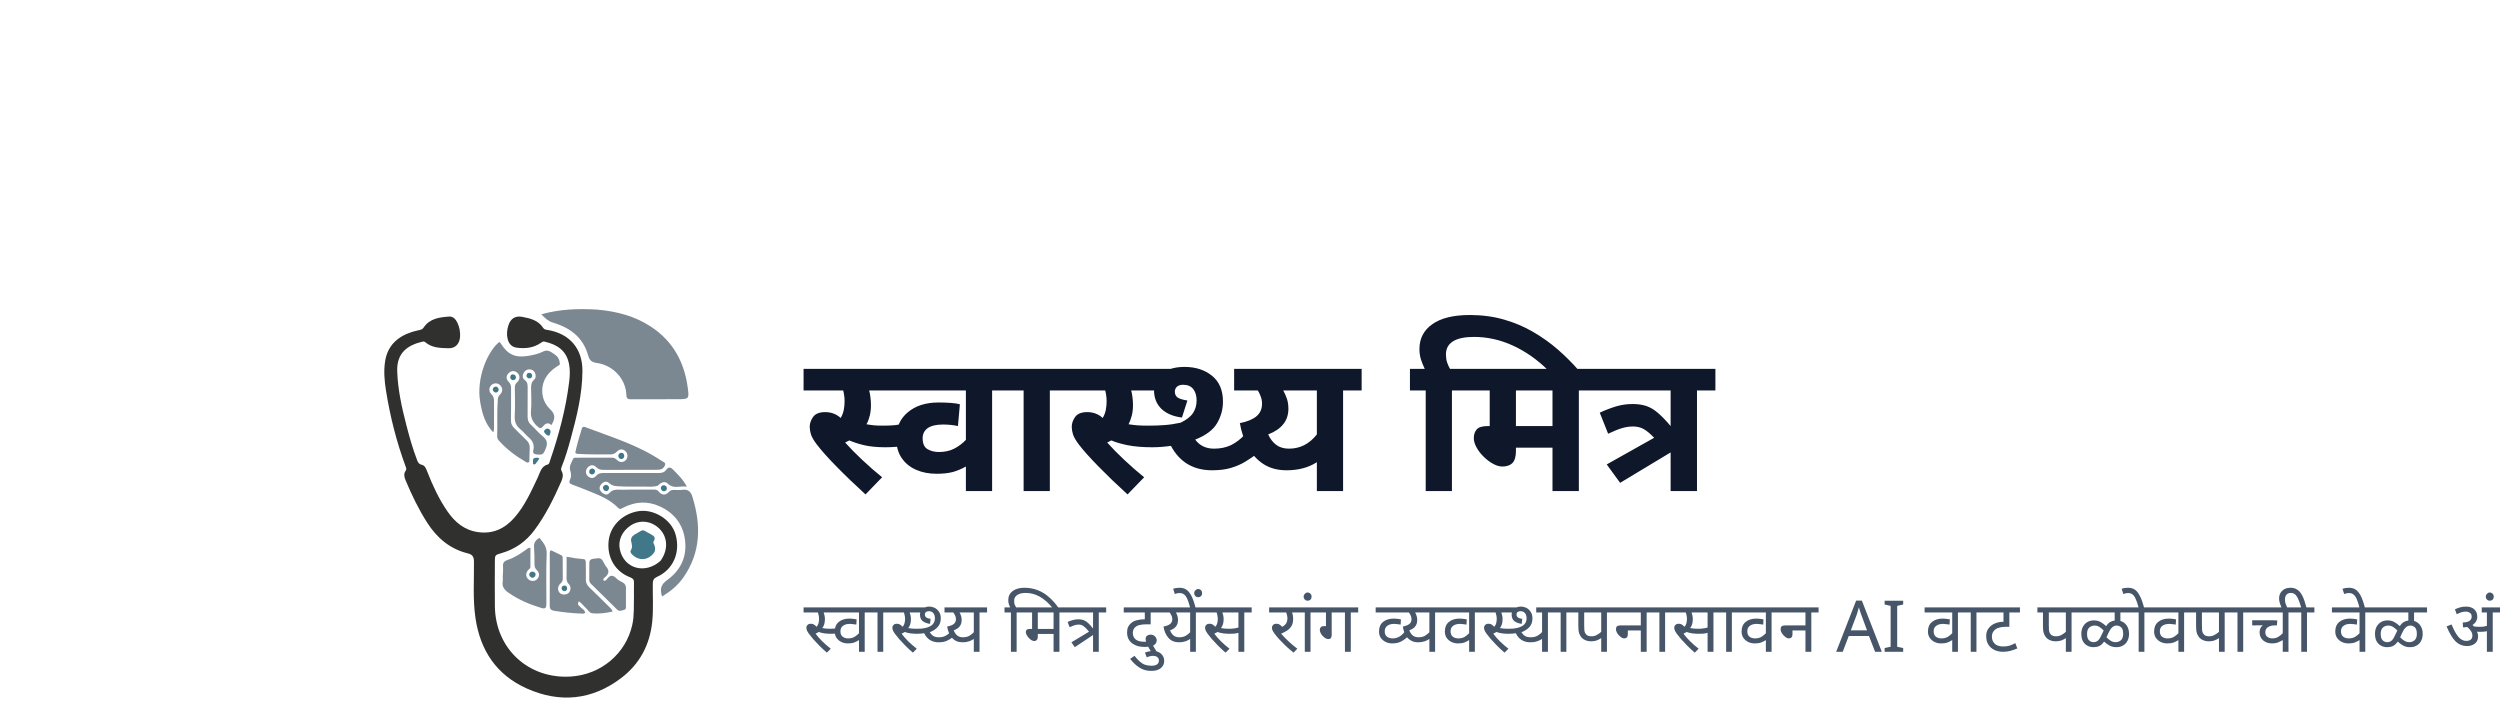
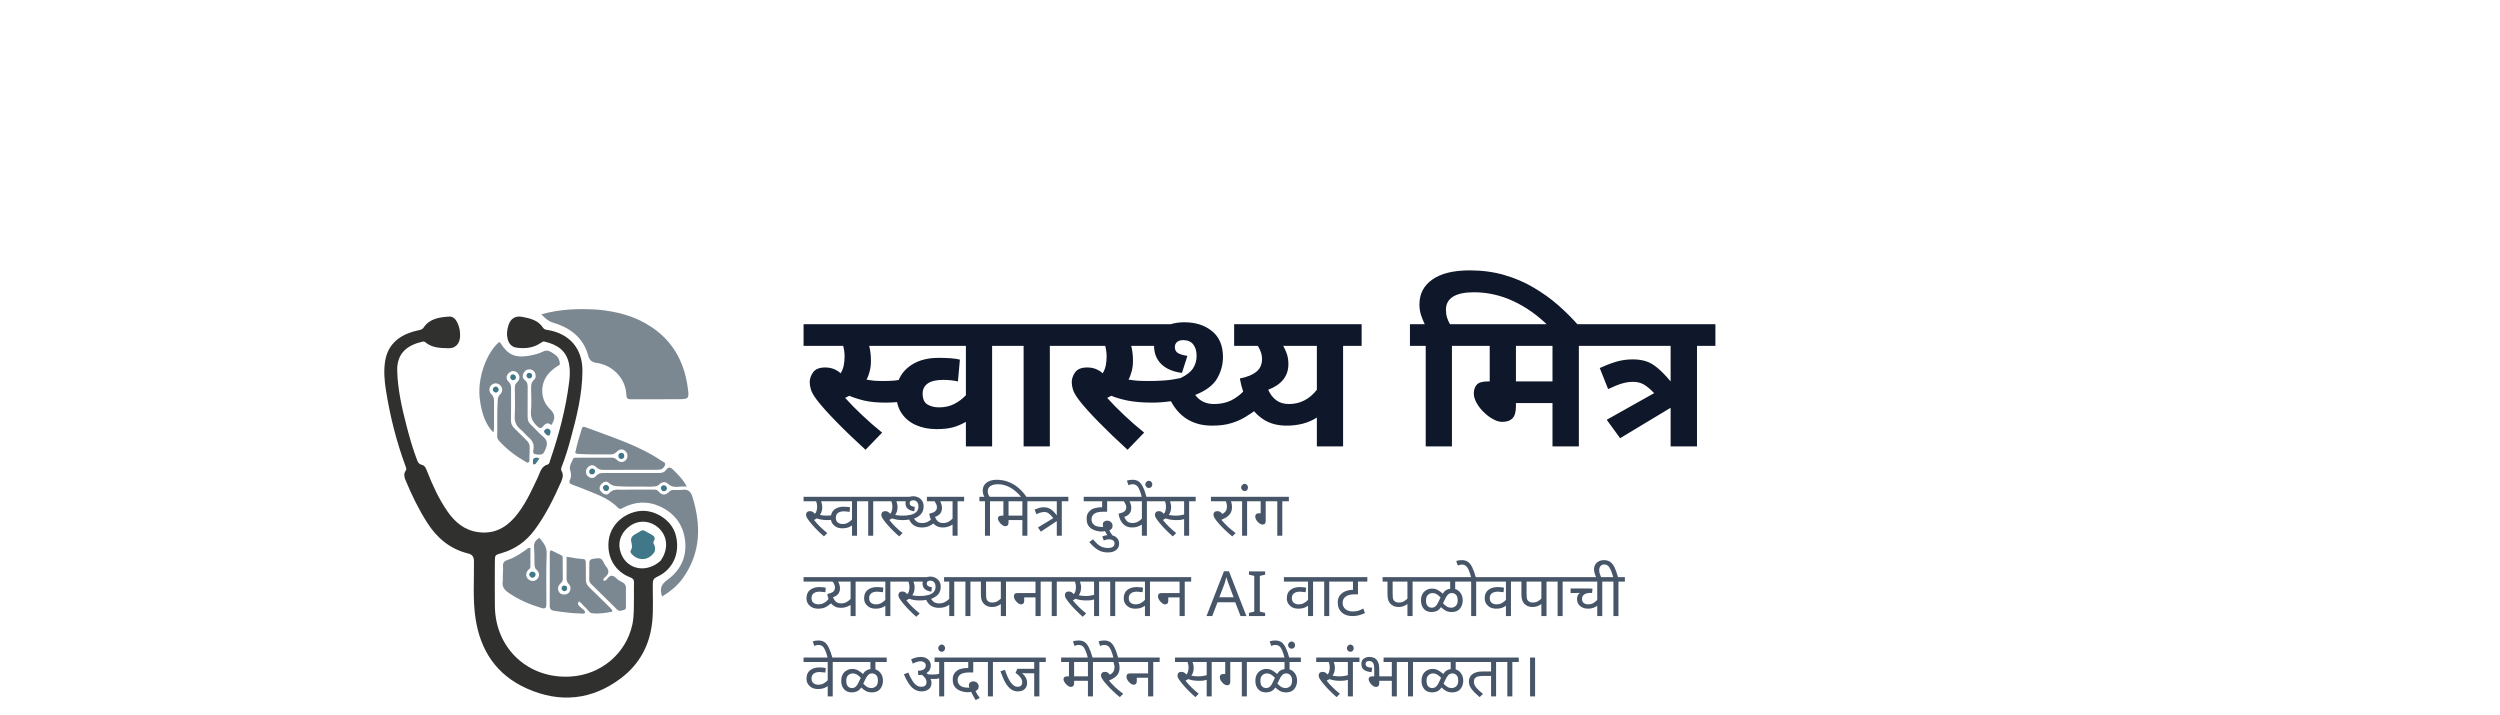
<svg xmlns="http://www.w3.org/2000/svg" width="280" height="80" viewBox="0 0 280 80" fill="none" role="img" aria-labelledby="logoTitle logoDesc">
  <rect width="580" height="500" rx="12" fill="none" />
  <g transform="translate(10 4) scale(0.1)">
    <path fill="#30312fff" opacity="1" stroke="none" d="M610.031,628 C610.035,622.502 609.93,617.499 610.077,612.505 C610.169,609.38 608.944,607.774 605.947,606.651 C588.815,600.232 579.435,584.029 581.733,565.242 C583.816,548.212 597.915,535.13 615.274,532.474 C632.085,529.902 651.969,541.58 656.741,558.909 C662.226,578.823 654.052,597.864 635.889,606.074 C632.186,607.747 631.181,609.801 631.13,613.606 C630.942,627.756 631.93,641.919 630.528,656.06 C627.919,682.356 616.262,703.972 595.323,719.716 C562.817,744.157 527.08,747.604 490.205,731.199 C456.287,716.11 437.925,688.73 432.531,652.247 C429.416,631.181 431.058,610.009 430.838,588.887 C430.78,583.306 429.002,581.032 423.735,579.729 C403.722,574.778 389.214,562.258 378.342,545.227 C368.729,530.166 361.002,514.114 354.143,497.635 C352.672,494.101 351.928,490.608 354.387,487.197 C355.552,485.581 354.91,484.097 354.316,482.49 C344.121,454.923 336.947,426.57 332.322,397.559 C330.585,386.665 329.606,375.679 331.301,364.745 C334.025,347.18 345.168,336.949 361.544,331.736 C364.39,330.83 367.346,330.269 370.251,329.551 C371.899,329.144 373.346,328.522 374.362,326.991 C381.268,316.584 392.324,315.328 403.265,314.544 C407.482,314.242 410.486,317.642 412.308,321.476 C414.639,326.38 415.578,331.559 415.291,337.007 C414.882,344.776 410.179,350.261 402.404,350.032 C393.367,349.767 383.968,349.787 376.399,343.343 C375.429,342.517 374.377,342.377 373.141,342.664 C357.044,346.404 344.215,354.827 344.879,375.602 C345.531,396.034 349.888,415.85 354.963,435.513 C358.454,449.037 362.203,462.51 367.249,475.576 C368.204,478.05 369.352,479.88 372.204,480.514 C375.953,481.347 377.109,484.623 378.347,487.787 C384.489,503.486 391.487,518.773 401.108,532.694 C409.431,544.737 419.878,553.674 435.071,555.916 C452.05,558.42 465.408,552.041 476.274,539.613 C487.827,526.399 494.843,510.472 502.285,494.824 C504.999,489.117 506.017,482.134 513.703,480.125 C515.257,479.719 515.5,477.447 516.039,475.881 C525.927,447.179 533.713,417.951 537.463,387.771 C538.282,381.18 538.604,374.373 537.348,367.831 C534.411,352.536 524.078,345.868 509.758,342.574 C508.287,342.235 507.292,342.931 506.15,343.744 C497.809,349.681 488.357,350.718 478.576,349.381 C473.051,348.625 469.878,344.946 468.53,339.559 C467.27,334.523 467.871,329.584 469.304,324.766 C471.606,317.033 476.904,313.366 484.854,314.865 C493.841,316.56 502.907,318.646 508.38,327.299 C509.568,329.177 511.76,329.283 513.708,329.615 C538.123,333.778 552.414,350.546 552.329,375.368 C552.239,401.591 545.885,426.781 539.067,451.849 C536.23,462.283 533.11,472.653 529.112,482.725 C528.48,484.316 528.021,485.868 528.959,487.512 C531.274,491.567 530.314,495.421 528.546,499.435 C520.138,518.527 510.963,537.205 498.416,553.98 C489.063,566.484 476.879,575.132 461.766,579.478 C454.28,581.63 454.261,581.657 454.251,589.24 C454.229,605.903 454.035,622.568 454.27,639.228 C454.938,686.668 492.044,720.786 539.427,717.714 C573.151,715.527 600.963,692.142 608.141,659.847 C610.438,649.514 609.769,638.972 610.031,628 M639.72,588.193 C649.966,574.159 647.558,557.401 634.014,548.491 C625.48,542.877 614.651,542.899 606.292,548.548 C596.589,555.104 592.066,565.187 594.242,575.408 C598.788,596.753 622.216,603.678 639.72,588.193 z" />
    <path fill="#00192b84" opacity="1" stroke="none" d="M568.904,306.762 C590.713,308.714 610.965,313.957 629.131,325.916 C653.602,342.026 666.288,365.277 670.214,393.711 C672.052,407.019 671.721,407.088 658.391,407.117 C641.226,407.153 624.059,407.084 606.894,407.212 C603.265,407.239 601.674,406.495 601.532,402.267 C600.936,384.442 586.742,369.065 568.284,366.454 C562.677,365.661 560.226,363.566 558.679,357.976 C553.117,337.883 538.425,326.951 519.268,321.3 C514.167,319.795 510.713,316.589 506.242,312.036 C527.277,306.141 547.764,305.508 568.904,306.762 z" />
    <path fill="#00192b84" opacity="1" stroke="none" d="M636.599,504.039 C631.004,505.693 625.64,504.969 620.337,504.976 C610.846,504.99 601.352,505.219 591.856,504.592 C588.255,504.354 585.211,503.857 582.427,501.195 C579.502,498.4 576.252,499.258 573.638,502.104 C571.2,504.757 570.651,507.659 573.209,510.596 C575.814,513.59 579.712,515.327 582.346,512.311 C586.972,507.013 592.671,508.659 597.994,508.504 C609.646,508.165 621.316,508.449 632.977,508.378 C634.968,508.366 636.281,508.868 637.649,510.481 C641.348,514.843 645.276,515.055 649.118,511.017 C650.828,509.22 652.572,508.678 654.83,508.71 C657.995,508.754 661.21,509.028 664.319,508.596 C670.341,507.76 673.615,510.408 675.349,515.938 C685.349,547.806 685.173,578.558 665.191,607.021 C659.015,615.819 650.771,622.438 641.526,628.107 C638.71,619.358 640.521,614.482 647.222,609.654 C661.908,599.074 669.131,584.448 667.407,566.538 C665.632,548.087 655.666,534.589 638.559,526.96 C624.909,520.872 611.352,521.762 598.109,528.552 C596.255,529.503 594.503,531.051 592.324,528.802 C582.87,519.05 570.482,514.393 558.27,509.471 C552.555,507.167 546.828,504.88 541.027,502.806 C538.069,501.749 536.867,500.306 538.416,497.264 C540.112,493.933 539.79,490.57 538.684,487.08 C537.115,482.126 540.123,478.094 541.903,473.893 C542.569,472.321 544.5,472.63 545.966,472.627 C559.131,472.603 572.297,472.66 585.463,472.587 C587.867,472.574 589.432,473.64 591.088,475.213 C594.239,478.207 598.129,478.141 600.863,475.374 C603.461,472.744 603.365,468.038 600.66,465.433 C597.759,462.641 594.009,462.571 590.919,465.814 C588.902,467.929 586.832,468.94 583.957,468.92 C571.796,468.837 559.631,469.16 547.48,468.37 C546.486,468.305 545.465,468.333 544.275,467.008 C546.228,458.004 548.883,448.8 551.753,439.653 C552.355,437.733 553.892,437.769 555.432,438.357 C584.639,449.515 614.829,458.459 641.106,476.228 C642.753,477.342 645.782,477.977 644.857,480.76 C643.955,483.472 641.865,485.62 638.699,485.96 C636.717,486.173 634.707,486.171 632.709,486.173 C613.877,486.193 595.044,486.153 576.212,486.238 C572.921,486.253 570.235,485.793 567.706,483.19 C564.949,480.352 561.406,480.314 558.404,483.354 C555.605,486.189 555.521,490.788 558.282,493.23 C561.373,495.962 564.956,496.181 567.603,493.055 C570.13,490.072 573.021,489.716 576.459,489.724 C596.791,489.772 617.124,489.667 637.456,489.777 C641.029,489.797 644.022,489.223 646.193,486.166 C648.429,483.018 650.745,482.901 653.54,485.707 C659.024,491.213 664.723,496.513 669.258,504.999 C661.383,503.928 654.436,507.937 648.178,501.875 C644.922,498.721 641.163,499.597 636.599,504.039 z" />
    <path fill="#00192b84" opacity="1" stroke="none" d="M492.899,476.807 C491.299,479.237 489.818,477.816 488.47,477.045 C477.705,470.889 467.937,463.451 459.507,454.315 C458.017,452.699 456.775,451.027 456.854,448.614 C457.298,434.968 456.5,421.302 457.528,407.66 C457.696,405.426 458.137,403.676 459.923,401.981 C463.382,398.7 463.269,394.484 460.144,391.411 C457.356,388.671 453.097,388.661 450.233,391.387 C447.446,394.04 447.291,398.543 450.488,401.636 C452.802,403.874 453.32,406.261 453.298,409.216 C453.223,419.377 453.3,429.538 453.29,439.699 C453.289,441.158 453.127,442.616 452.436,444.25 C443.105,434.582 439.817,422.346 437.735,409.647 C433.374,383.042 446.143,353.775 458.88,343.221 C459.864,343.194 460.365,343.898 460.803,344.593 C468.967,357.541 477.312,361.172 492.869,358.381 C498.274,357.411 503.569,356.141 508.559,353.6 C513.853,350.904 517.792,354.735 521.704,357.322 C525.039,359.527 526.711,363.088 527.032,367.079 C527.202,369.189 525.065,369.531 523.748,370.415 C513.628,377.203 506.851,385.953 507.326,398.815 C507.609,406.466 510.625,413.002 516.142,418.32 C521.86,423.832 522.311,428.587 517.491,436.122 C513.789,432.59 510.87,434.199 508.15,437.599 C506.226,440.004 504.503,439.956 502.012,437.659 C496.828,432.88 493.988,427.78 494.696,420.286 C495.475,412.032 494.913,403.645 494.822,395.317 C494.781,391.584 494.939,388.176 498.113,385.363 C500.448,383.293 500.398,380.187 499.102,377.469 C497.854,374.854 495.381,373.519 492.546,373.702 C489.291,373.912 487.074,375.824 485.915,378.965 C484.909,381.69 485.57,384.116 487.732,385.683 C490.762,387.88 490.995,390.786 490.975,394.055 C490.912,404.882 491.04,415.711 490.915,426.537 C490.871,430.259 491.786,433.189 494.682,435.794 C499.258,439.91 503.112,444.883 507.92,448.67 C513.057,452.717 513.456,456.933 511.188,462.554 C508.637,468.876 507.741,469.651 500.944,468.956 C498.06,468.66 496.568,467.513 497.297,464.45 C498.709,458.518 496.88,453.868 492.204,449.947 C488.9,447.176 486.296,443.559 482.941,440.864 C477.981,436.878 476.141,432.227 476.503,425.77 C477.089,415.309 476.703,404.79 476.629,394.296 C476.612,391.831 477.108,389.949 479.128,388.182 C482.465,385.261 482.596,380.929 479.926,378.045 C477.145,375.039 473.154,374.815 470.143,377.495 C466.68,380.577 466.389,384.432 469.921,387.918 C471.95,389.92 472.404,392.001 472.39,394.599 C472.326,406.593 472.525,418.59 472.262,430.578 C472.177,434.478 473.514,437.206 476.197,439.761 C480.777,444.123 485.1,448.755 489.704,453.09 C492.337,455.57 493.478,458.337 493.274,461.95 C493.001,466.768 493.072,471.606 492.899,476.807 z" />
    <path fill="#00192b84" opacity="1" stroke="none" d="M556.024,588.427 C556.132,595.538 556.289,602.199 556.147,608.852 C556.07,612.454 557.256,615.167 559.86,617.664 C567.785,625.262 575.526,633.052 583.37,640.735 C584.445,641.789 585.545,642.758 585.928,645.026 C578.218,646.562 570.605,647.8 562.894,646.762 C560.093,646.385 558.672,643.174 556.545,641.343 C553.681,638.877 551.625,635.524 548.286,633.486 C546.69,636.451 546.93,637.116 550.327,640.237 C552.222,641.978 554.776,643.176 555.395,645.964 C554.497,647.635 553.017,647.247 551.778,647.21 C541.294,646.898 530.891,645.751 520.541,644.069 C517.337,643.548 515.661,642.175 515.687,638.502 C515.826,619.028 515.734,599.553 515.735,580.078 C515.735,578.933 515.622,577.735 516.95,576.204 C520.863,578.098 524.996,580.006 529.031,582.104 C530.366,582.799 530.207,584.384 530.212,585.718 C530.241,593.208 530.203,600.699 530.318,608.188 C530.354,610.587 529.379,612.121 527.607,613.686 C524.399,616.519 524.216,621.01 526.801,623.945 C528.881,626.306 533.764,626.558 536.429,624.442 C539.366,622.11 540.004,617.076 537.073,614.204 C534.722,611.901 534.476,609.544 534.539,606.611 C534.697,599.167 534.591,591.718 534.591,583.546 C541.541,584.967 547.896,585.827 554.295,586.3 C554.885,586.343 555.399,587.392 556.024,588.427 z" />
    <path fill="#00192b84" opacity="1" stroke="none" d="M463.105,606.022 C463.221,601.874 463.686,598.184 463.367,594.564 C462.988,590.274 464.751,588.299 468.69,587.046 C476.226,584.648 482.723,580.212 489.143,575.705 C490.436,574.798 491.41,573.159 494.092,573.72 C494.092,580.818 494.141,588.04 494.05,595.26 C494.032,596.697 492.49,597.327 491.624,598.308 C488.62,601.709 488.57,605.67 491.483,608.544 C494.278,611.302 498.661,611.42 501.402,608.811 C504.386,605.971 504.62,601.711 501.313,598.636 C499.064,596.544 498.619,594.362 498.614,591.579 C498.603,585.259 498.596,578.921 498.119,572.626 C497.75,567.761 500.095,564.89 504.074,562.286 C508.354,567.595 512.576,572.15 512.275,580.035 C511.556,598.828 511.876,617.664 511.951,636.482 C511.968,640.733 510.827,642.248 506.394,640.923 C493.39,637.039 481.076,631.843 469.831,624.074 C465.019,620.75 461.943,617.163 463.08,611 C463.347,609.551 463.112,608.01 463.105,606.022 z" />
    <path fill="#00192b84" opacity="1" stroke="none" d="M601.034,620.295 C601.044,626.582 601.078,632.404 601.047,638.226 C601.036,640.168 601.467,642.505 598.793,643.119 C596.296,643.691 593.656,645.171 591.262,642.816 C581.425,633.136 571.599,623.445 561.771,613.755 C560.518,612.519 559.95,610.971 559.954,609.248 C559.972,602.927 560.051,596.608 560.066,590.288 C560.072,587.415 561.533,586.251 564.308,585.857 C573.42,584.561 573.409,584.487 577.693,592.908 C577.844,593.204 577.964,593.539 578.187,593.772 C582.821,598.604 582.427,602.948 577.057,606.965 C576.192,607.613 575.393,608.644 575.903,610.252 C578.019,611.041 579.35,609.358 580.27,608.095 C583.589,603.536 586.685,604.11 590.329,607.724 C592.066,609.446 594.279,610.85 596.517,611.867 C600.099,613.496 601.429,616.097 601.034,620.295 z" />
    <path fill="#155a6fd0" opacity="1" stroke="none" d="M510.593,445.511 C508.651,443.447 509.181,442.023 511.045,440.767 C512.659,439.68 514.26,439.769 515.565,441.098 C517.885,443.461 515.817,445.589 515.556,447.631 C512.956,448.462 512.065,446.775 510.593,445.511 z" />
    <path fill="#155a6fd0" opacity="1" stroke="none" d="M499.368,605.403 C497.294,607.698 495.392,607.519 493.631,605.67 C492.645,604.634 492.454,603.22 493.197,602.007 C494.142,600.463 495.679,599.821 497.447,600.442 C499.673,601.224 500.541,602.76 499.368,605.403 z" />
    <path fill="#155a6fd0" opacity="1" stroke="none" d="M576.896,509.396 C575.12,507.455 574.594,505.629 576.5,503.964 C577.685,502.93 579.203,502.667 580.619,503.69 C581.964,504.661 582.511,506.048 581.947,507.61 C581.123,509.89 579.468,510.554 576.896,509.396 z" />
    <path fill="#155a6fd0" opacity="1" stroke="none" d="M594.586,467.234 C597.567,466.865 599.106,468.001 599.17,470.695 C599.211,472.367 598.294,473.54 596.666,473.979 C595.235,474.366 593.914,473.867 593.194,472.647 C592.037,470.688 592.365,468.838 594.586,467.234 z" />
    <path fill="#155a6fd0" opacity="1" stroke="none" d="M646.44,504.956 C647.494,507.49 646.84,509.177 644.636,509.996 C643.119,510.56 641.73,510.036 640.813,508.614 C639.914,507.219 639.842,505.669 641.005,504.544 C642.641,502.96 644.513,503.045 646.44,504.956 z" />
    <path fill="#155a6fd0" opacity="1" stroke="none" d="M452.877,393.903 C455.312,392.224 457.004,392.968 458.127,394.985 C458.81,396.212 458.539,397.609 457.533,398.682 C456.493,399.79 455.152,399.973 453.896,399.227 C451.87,398.023 451.294,396.309 452.877,393.903 z" />
    <path fill="#155a6fd0" opacity="1" stroke="none" d="M499.703,479.681 C496.789,481.082 496.913,479.077 496.927,477.527 C496.944,475.642 496.524,473.296 499.271,472.865 C500.791,472.626 502.488,472.155 504.096,473.61 C502.702,475.552 501.318,477.481 499.703,479.681 z" />
    <path fill="#155a6fd0" opacity="1" stroke="none" d="M474.208,385.842 C471.579,384.856 471.04,383.081 471.775,380.972 C472.267,379.556 473.626,379.179 475.036,379.391 C476.717,379.645 477.684,380.77 477.822,382.385 C478.014,384.627 476.626,385.618 474.208,385.842 z" />
    <path fill="#155a6fd0" opacity="1" stroke="none" d="M560.325,486.303 C562.228,484.327 564.057,484.181 565.674,485.899 C566.786,487.08 566.674,488.624 565.754,489.969 C564.93,491.175 563.63,491.616 562.296,491.261 C559.865,490.613 559.512,488.809 560.325,486.303 z" />
    <path fill="#155a6fd0" opacity="1" stroke="none" d="M492.145,383.853 C489.551,382.631 489.136,380.867 490.267,378.829 C491.005,377.499 492.429,377.439 493.781,377.787 C495.23,378.16 496.053,379.201 496.02,380.665 C495.97,382.851 494.688,383.911 492.145,383.853 z" />
    <path fill="#155a6fd0" opacity="1" stroke="none" d="M529.01,619.74 C528.775,617.125 529.902,615.962 532.04,615.844 C533.481,615.764 534.6,616.453 535.014,617.89 C535.46,619.444 535.145,620.9 533.64,621.701 C531.671,622.749 530.212,621.881 529.01,619.74 z" />
    <path fill="#155a6fd0" opacity="1" stroke="none" d="M633.214,577.905 C627.033,587.754 615.689,588.916 607.846,580.868 C606.603,579.593 605.559,577.784 606.472,576.39 C608.654,573.059 607.765,569.942 606.955,566.547 C606.182,563.305 607.653,560.655 610.445,558.895 C612.836,557.388 615.348,556.073 617.782,554.632 C619.375,553.688 620.826,553.707 622.442,554.718 C624.692,556.125 627.051,557.365 629.403,558.6 C632.599,560.279 634.645,562.388 632.201,566.083 C631.252,567.518 631.942,568.593 632.55,569.767 C633.841,572.257 633.939,574.86 633.214,577.905 z" />
  </g>
-   <text x="90" y="55" font-family="'Noto Sans Devanagari', 'Mangal', 'Noto Sans Bengali', 'Noto Sans', sans-serif" font-size="22" font-weight="700" fill="#0F172A">
+   <text x="90" y="50" font-family="'Noto Sans Devanagari', 'Mangal', 'Noto Sans Bengali', 'Noto Sans', sans-serif" font-size="22" font-weight="700" fill="#0F172A">
    स्वास्थ्य मित्र
  </text>
-   <text x="90" y="73" font-family="'Noto Sans Devanagari', 'Mangal', 'Noto Sans Bengali', 'Noto Sans', sans-serif" font-size="8" fill="#475569" row="2">
-     स्वास्थ्य मित्र दुयेंस रांग व्यवस्थापनासावन AI वाट पळोवपाची वेळ अंदाज मेरेन सगळें संभाळता।
+   <text x="90" y="60" font-family="'Noto Sans Devanagari', 'Mangal', 'Noto Sans Bengali', 'Noto Sans', sans-serif" font-size="7" fill="#475569">
+     <tspan x="90" dy="0">
+       स्वास्थ्य मित्र दुयेंस रांग
+     </tspan>
+     <tspan x="90" dy="9">
+       व्यवस्थापनासावन AI वाट पळोवपाची
+     </tspan>
+     <tspan x="90" dy="9">
+       वेळ अंदाज मेरेन सगळें संभाळता।
+     </tspan>
  </text>
</svg>
